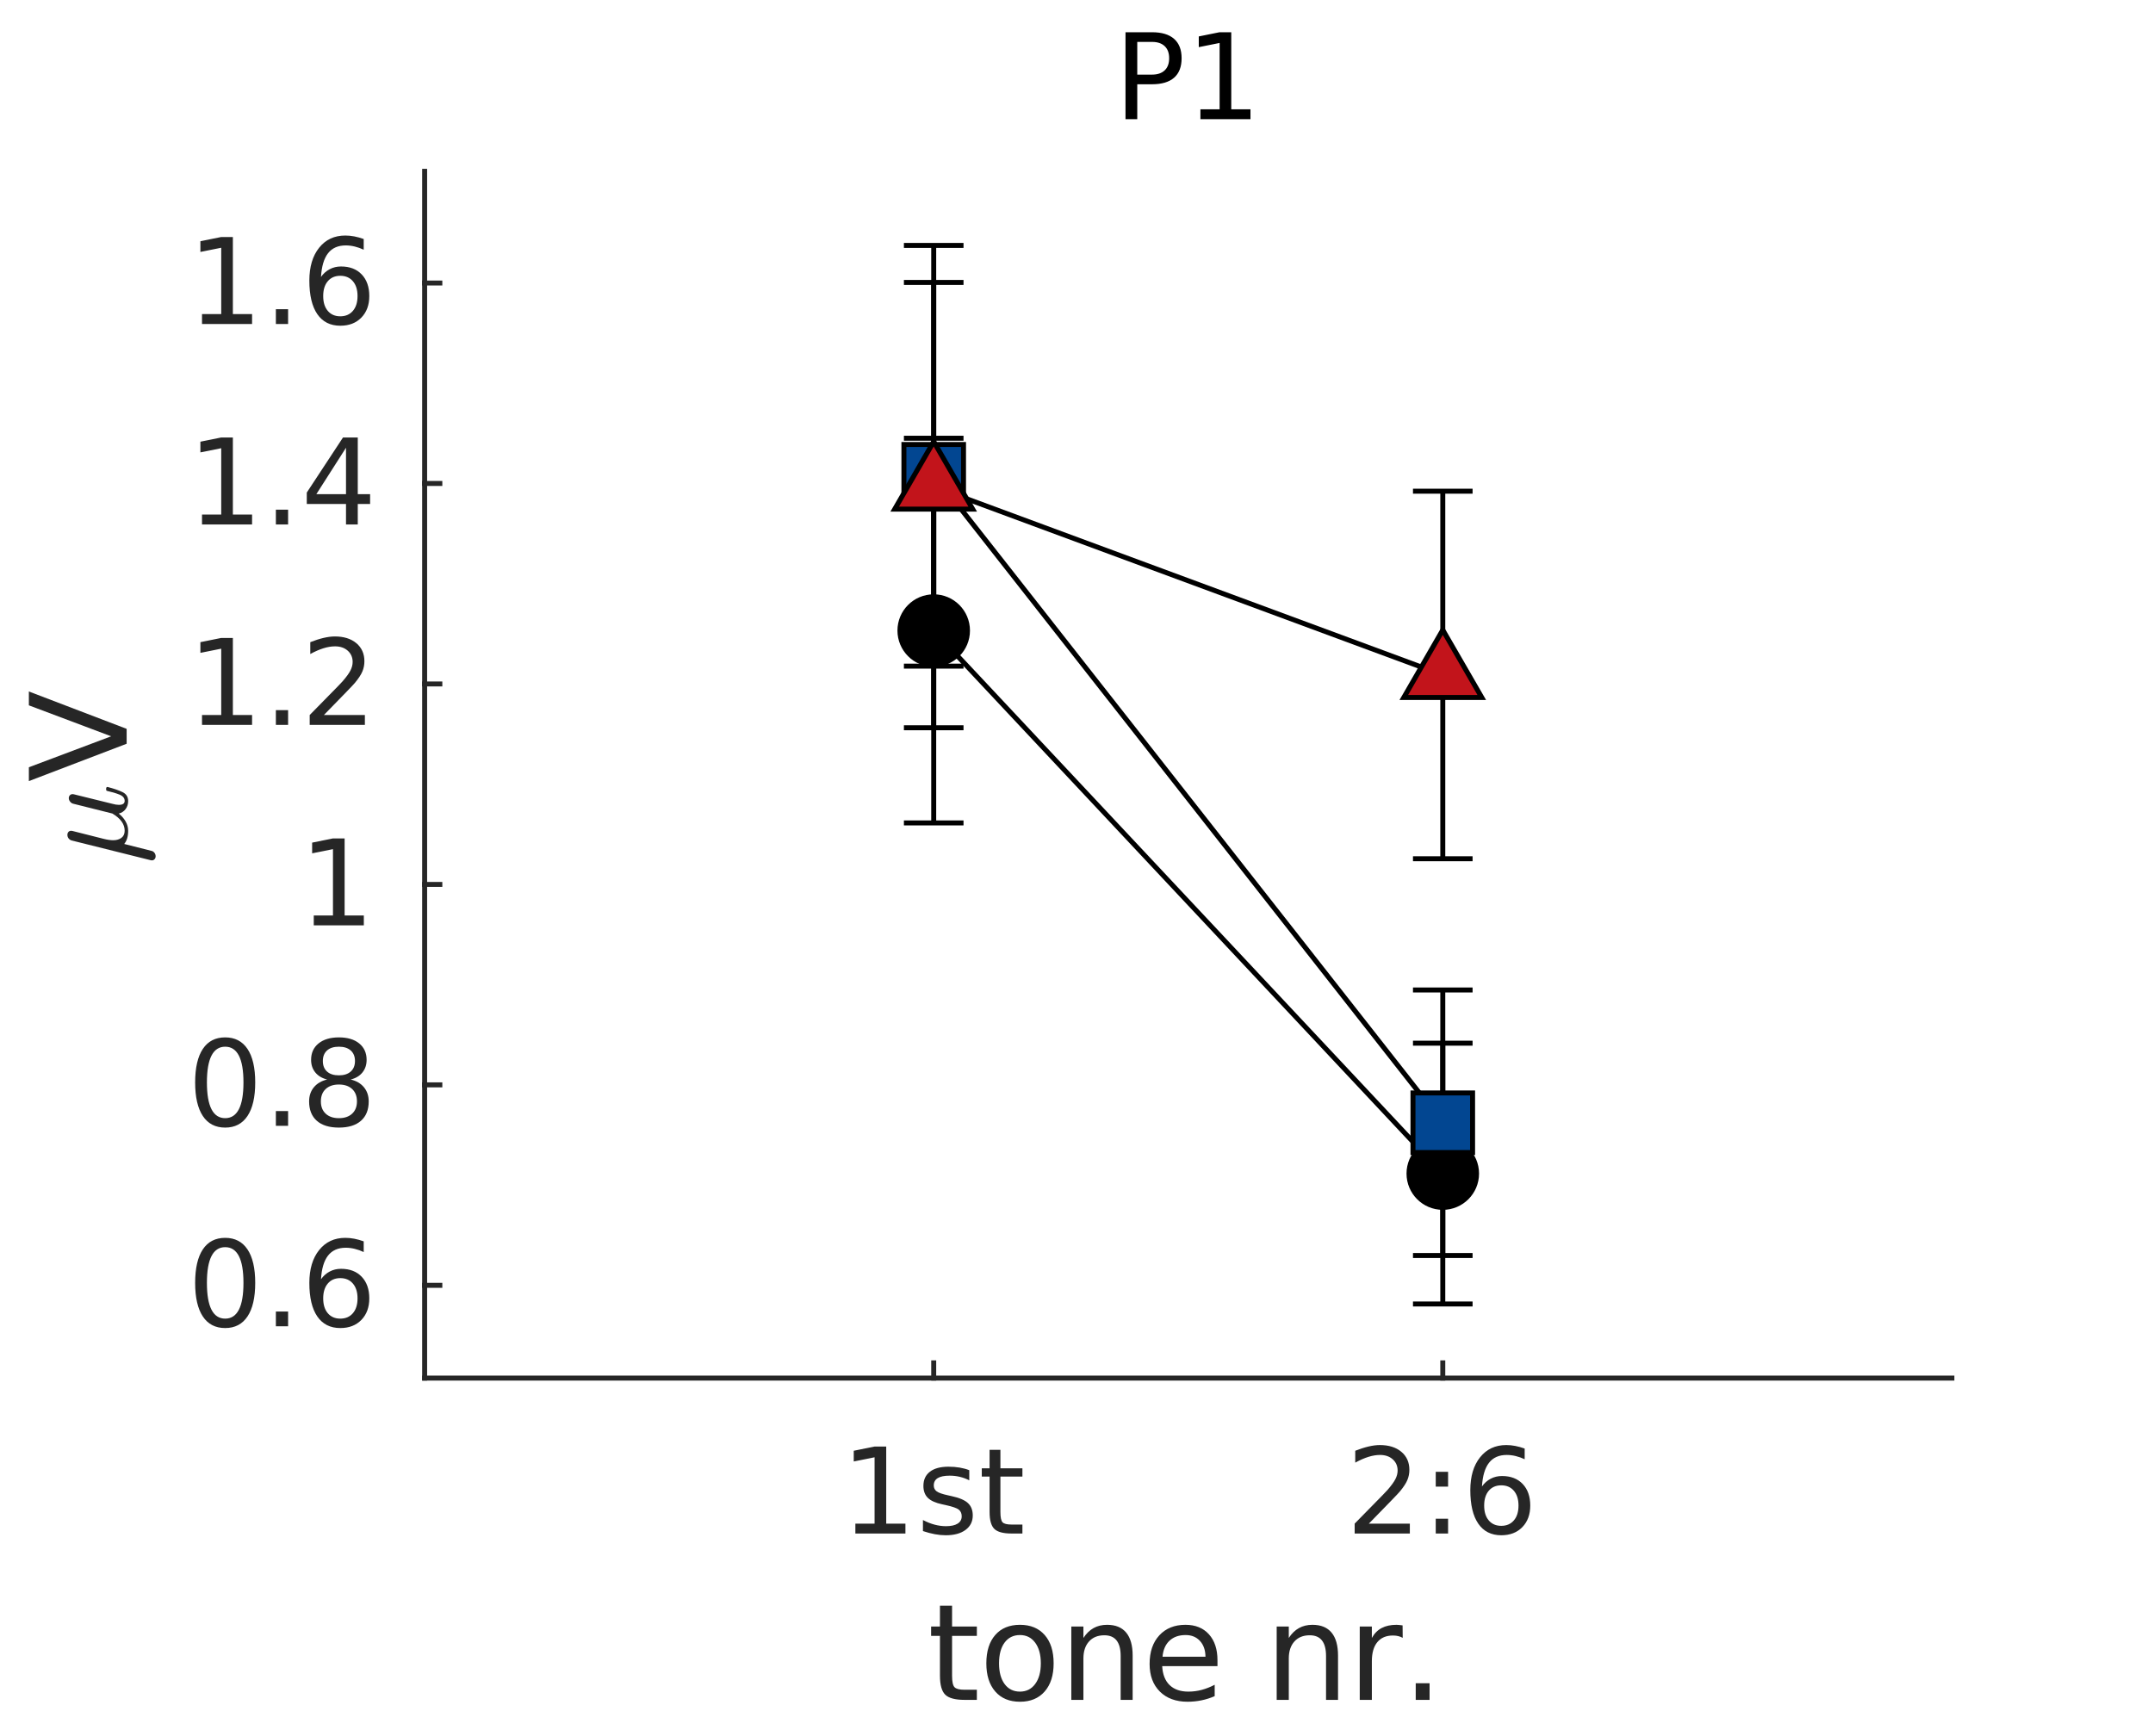
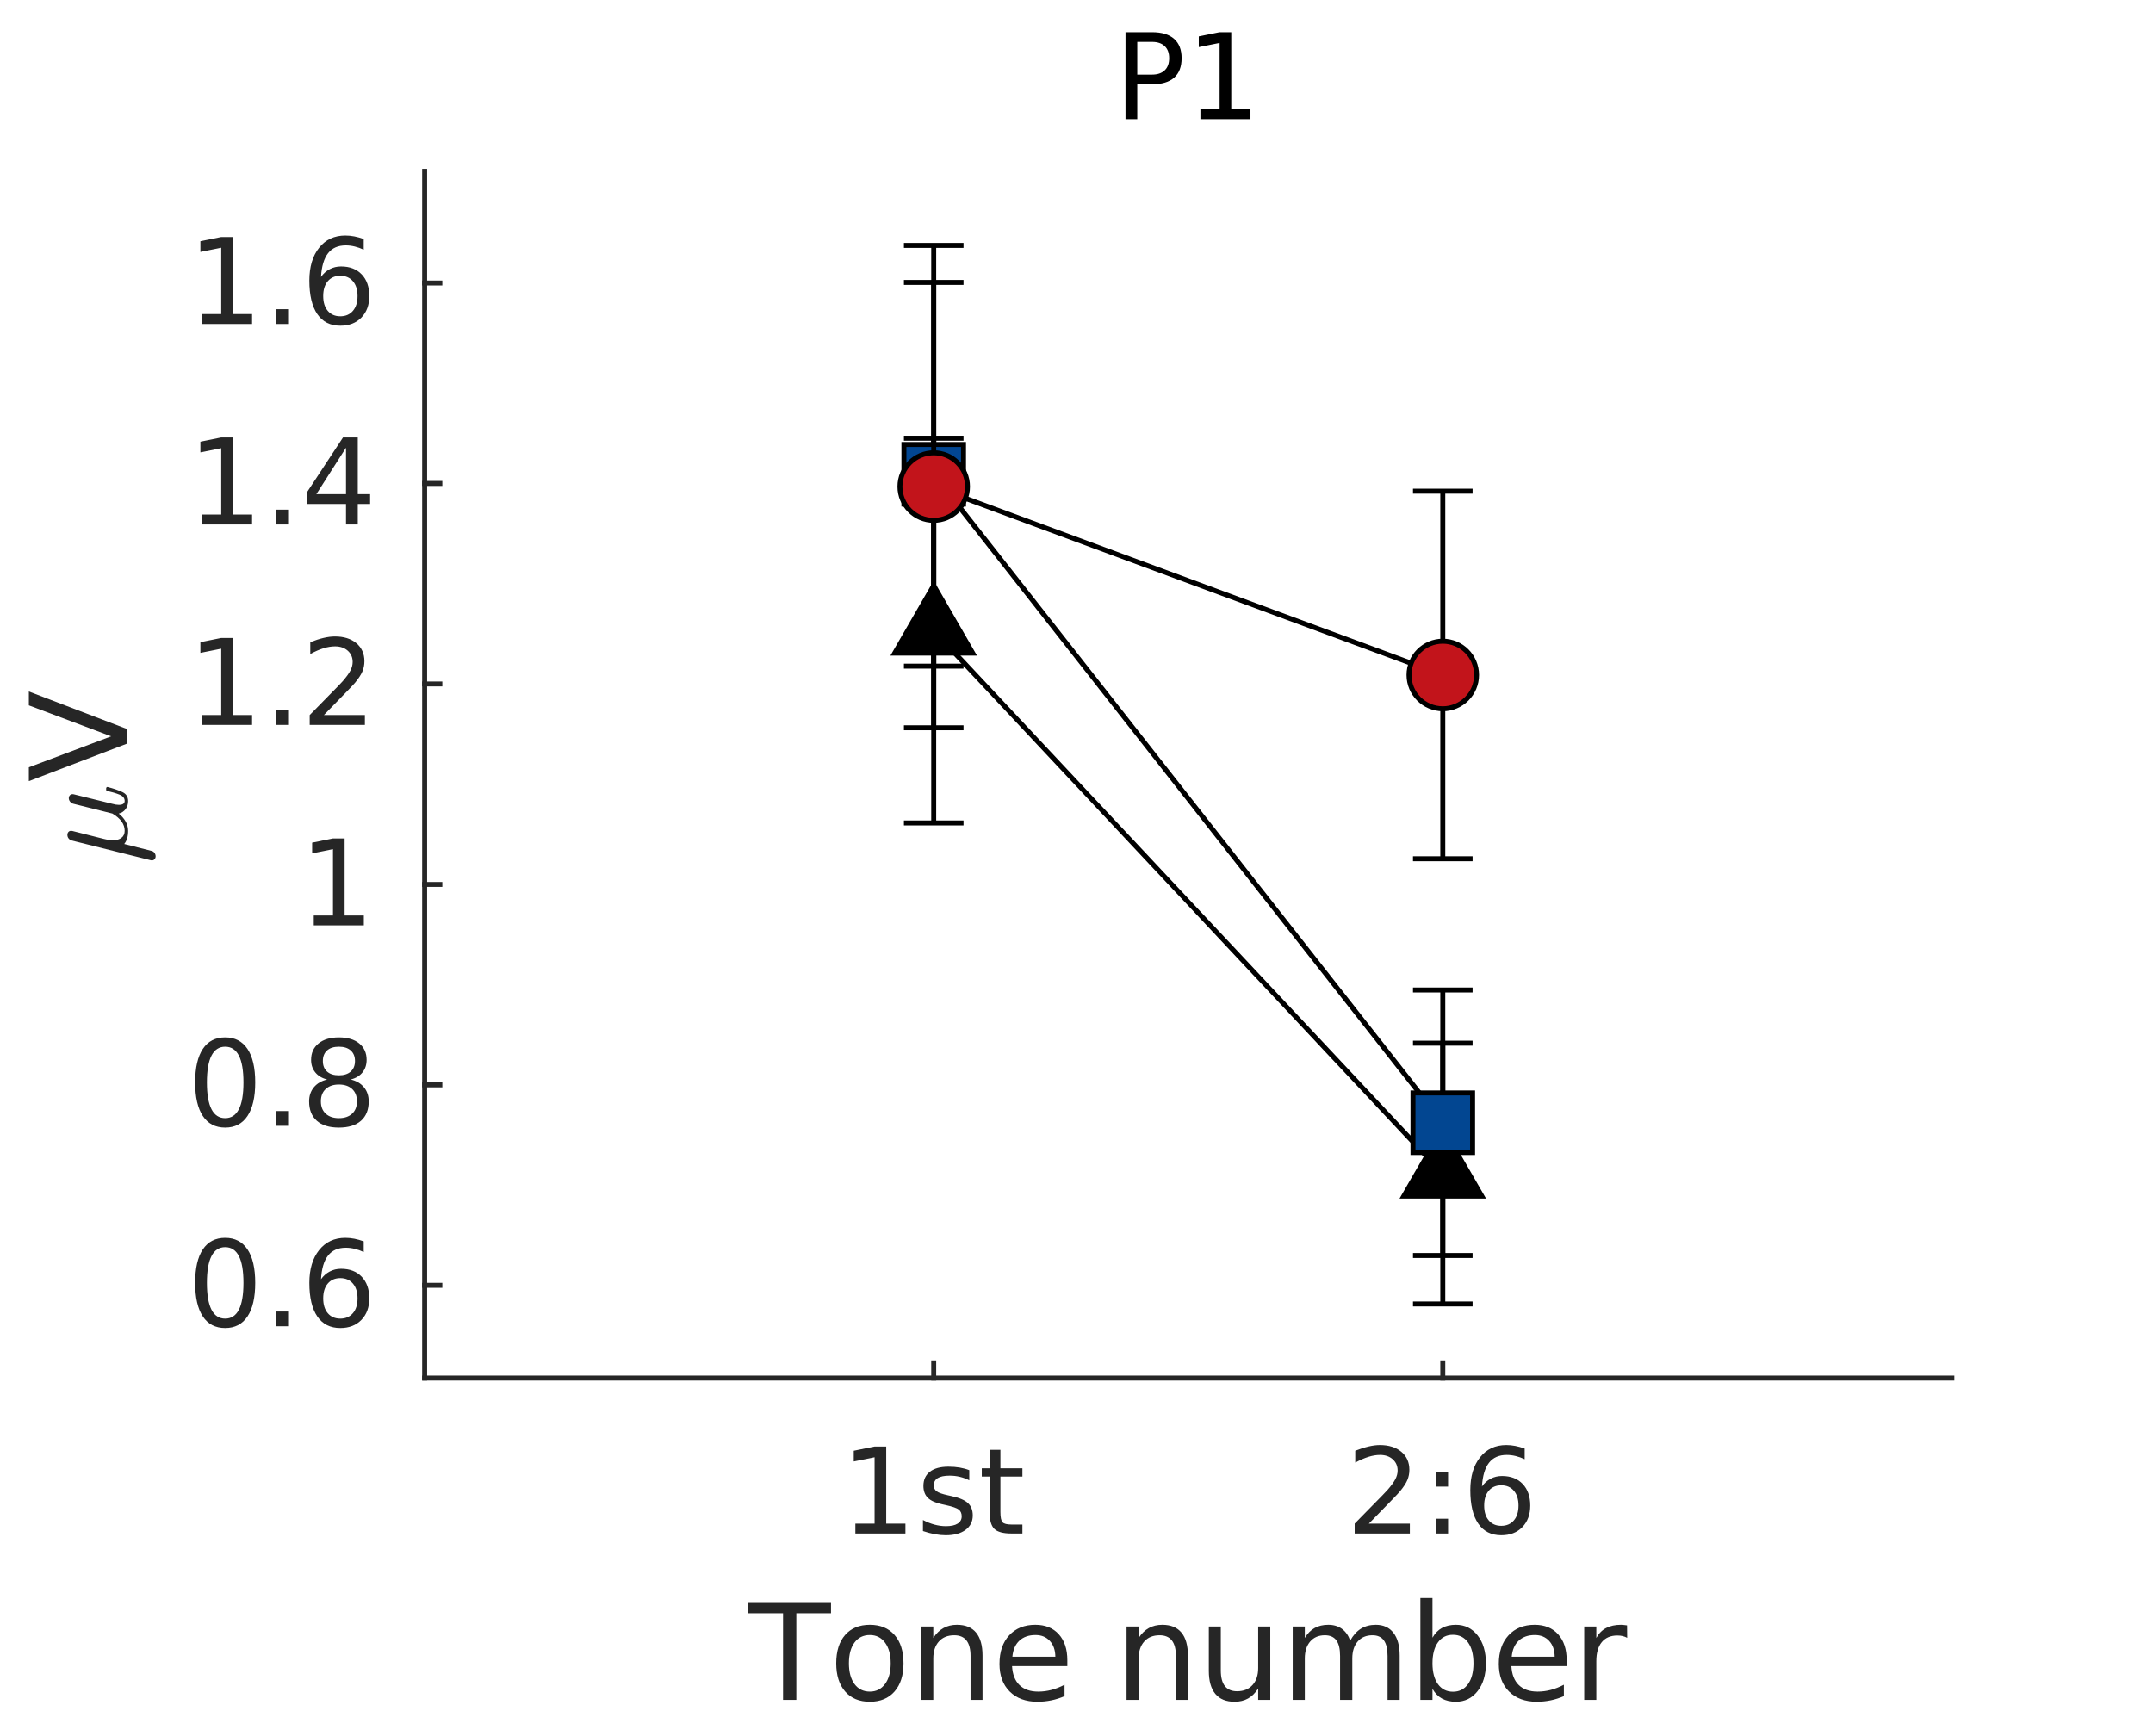
<svg xmlns="http://www.w3.org/2000/svg" style="fill-opacity:1; color-rendering:auto; color-interpolation:auto; text-rendering:auto; stroke:black; stroke-linecap:square; stroke-miterlimit:10; shape-rendering:auto; stroke-opacity:1; fill:black; stroke-dasharray:none; font-weight:normal; stroke-width:1; font-family:'Dialog'; font-style:normal; stroke-linejoin:miter; font-size:12px; stroke-dashoffset:0; image-rendering:auto;" width="289" height="233">
  <defs id="genericDefs" />
  <g>
    <defs id="defs1">
      <clipPath clipPathUnits="userSpaceOnUse" id="clipPath1">
        <path d="M0 0 L289 0 L289 233 L0 233 L0 0 Z" />
      </clipPath>
    </defs>
    <g style="fill:white; stroke:white;">
      <rect x="0" y="0" width="289" style="clip-path:url(#clipPath1); stroke:none;" height="233" />
    </g>
    <g style="fill:white; text-rendering:optimizeSpeed; color-rendering:optimizeSpeed; image-rendering:optimizeSpeed; shape-rendering:crispEdges; stroke:white; color-interpolation:sRGB;">
      <rect x="0" width="289" height="233" y="0" style="stroke:none;" />
      <path style="stroke:none;" d="M57 185 L262 185 L262 23 L57 23 Z" />
    </g>
    <g style="fill:rgb(38,38,38); text-rendering:geometricPrecision; image-rendering:optimizeQuality; color-rendering:optimizeQuality; stroke-linejoin:round; stroke:rgb(38,38,38); color-interpolation:linearRGB; stroke-width:0.667;">
      <line y2="185" style="fill:none;" x1="57" x2="262" y1="185" />
      <line y2="182.96" style="fill:none;" x1="125.333" x2="125.333" y1="185" />
      <line y2="182.96" style="fill:none;" x1="193.667" x2="193.667" y1="185" />
    </g>
    <g transform="translate(125.3333,190.8667)" style="font-size:16px; fill:rgb(38,38,38); text-rendering:geometricPrecision; image-rendering:optimizeQuality; color-rendering:optimizeQuality; font-family:sans-serif; stroke:rgb(38,38,38); color-interpolation:linearRGB;">
      <path style="stroke:none;" d="M-10.516 13.672 L-7.938 13.672 L-7.938 4.766 L-10.734 5.328 L-10.734 3.891 L-7.953 3.328 L-6.375 3.328 L-6.375 13.672 L-3.797 13.672 L-3.797 15 L-10.516 15 L-10.516 13.672 ZM4.773 6.5 L4.773 7.859 Q4.164 7.547 3.508 7.391 Q2.852 7.234 2.148 7.234 Q1.07 7.234 0.539 7.562 Q0.008 7.891 0.008 8.547 Q0.008 9.047 0.391 9.336 Q0.773 9.625 1.93 9.875 L2.414 9.984 Q3.945 10.312 4.594 10.914 Q5.242 11.516 5.242 12.578 Q5.242 13.797 4.273 14.516 Q3.305 15.234 1.617 15.234 Q0.914 15.234 0.156 15.094 Q-0.602 14.953 -1.445 14.672 L-1.445 13.188 Q-0.648 13.609 0.125 13.812 Q0.898 14.016 1.648 14.016 Q2.664 14.016 3.211 13.672 Q3.758 13.328 3.758 12.688 Q3.758 12.109 3.367 11.797 Q2.977 11.484 1.633 11.188 L1.133 11.078 Q-0.195 10.797 -0.789 10.211 Q-1.383 9.625 -1.383 8.609 Q-1.383 7.375 -0.508 6.703 Q0.367 6.031 1.977 6.031 Q2.773 6.031 3.477 6.148 Q4.18 6.266 4.773 6.5 ZM8.953 3.766 L8.953 6.25 L11.906 6.25 L11.906 7.359 L8.953 7.359 L8.953 12.109 Q8.953 13.188 9.242 13.492 Q9.531 13.797 10.438 13.797 L11.906 13.797 L11.906 15 L10.438 15 Q8.766 15 8.133 14.375 Q7.5 13.75 7.5 12.109 L7.5 7.359 L6.453 7.359 L6.453 6.25 L7.5 6.25 L7.5 3.766 L8.953 3.766 Z" />
    </g>
    <g transform="translate(193.6667,190.8667)" style="font-size:16px; fill:rgb(38,38,38); text-rendering:geometricPrecision; image-rendering:optimizeQuality; color-rendering:optimizeQuality; font-family:sans-serif; stroke:rgb(38,38,38); color-interpolation:linearRGB;">
      <path style="stroke:none;" d="M-9.922 13.672 L-4.422 13.672 L-4.422 15 L-11.828 15 L-11.828 13.672 Q-10.922 12.734 -9.375 11.172 Q-7.828 9.609 -7.422 9.156 Q-6.672 8.297 -6.367 7.711 Q-6.062 7.125 -6.062 6.547 Q-6.062 5.625 -6.719 5.039 Q-7.375 4.453 -8.422 4.453 Q-9.156 4.453 -9.984 4.711 Q-10.812 4.969 -11.75 5.484 L-11.75 3.891 Q-10.797 3.516 -9.969 3.32 Q-9.141 3.125 -8.453 3.125 Q-6.641 3.125 -5.562 4.031 Q-4.484 4.938 -4.484 6.453 Q-4.484 7.172 -4.75 7.812 Q-5.016 8.453 -5.734 9.328 Q-5.922 9.562 -6.969 10.641 Q-8.016 11.719 -9.922 13.672 ZM-0.945 13.016 L0.711 13.016 L0.711 15 L-0.945 15 L-0.945 13.016 ZM-0.945 6.719 L0.711 6.719 L0.711 8.703 L-0.945 8.703 L-0.945 6.719 ZM7.852 8.531 Q6.789 8.531 6.172 9.258 Q5.555 9.984 5.555 11.25 Q5.555 12.516 6.172 13.242 Q6.789 13.969 7.852 13.969 Q8.914 13.969 9.539 13.242 Q10.164 12.516 10.164 11.25 Q10.164 9.984 9.539 9.258 Q8.914 8.531 7.852 8.531 ZM10.992 3.594 L10.992 5.031 Q10.398 4.75 9.789 4.602 Q9.18 4.453 8.586 4.453 Q7.023 4.453 6.203 5.508 Q5.383 6.562 5.258 8.688 Q5.727 8.016 6.422 7.648 Q7.117 7.281 7.945 7.281 Q9.711 7.281 10.727 8.352 Q11.742 9.422 11.742 11.25 Q11.742 13.047 10.68 14.141 Q9.617 15.234 7.852 15.234 Q5.836 15.234 4.766 13.68 Q3.695 12.125 3.695 9.172 Q3.695 6.406 5.008 4.766 Q6.32 3.125 8.523 3.125 Q9.117 3.125 9.727 3.242 Q10.336 3.359 10.992 3.594 Z" />
    </g>
    <g transform="translate(159.5001,211.2)" style="font-size:17.6px; fill:rgb(38,38,38); text-rendering:geometricPrecision; image-rendering:optimizeQuality; color-rendering:optimizeQuality; font-family:sans-serif; stroke:rgb(38,38,38); color-interpolation:linearRGB;">
-       <path style="stroke:none;" d="M-31.703 4.359 L-31.703 7.156 L-28.375 7.156 L-28.375 8.406 L-31.703 8.406 L-31.703 13.75 Q-31.703 14.953 -31.375 15.297 Q-31.047 15.641 -30.031 15.641 L-28.375 15.641 L-28.375 17 L-30.031 17 Q-31.906 17 -32.617 16.305 Q-33.328 15.609 -33.328 13.75 L-33.328 8.406 L-34.516 8.406 L-34.516 7.156 L-33.328 7.156 L-33.328 4.359 L-31.703 4.359 ZM-22.586 8.297 Q-23.898 8.297 -24.648 9.305 Q-25.398 10.312 -25.398 12.094 Q-25.398 13.859 -24.648 14.875 Q-23.898 15.891 -22.586 15.891 Q-21.305 15.891 -20.547 14.867 Q-19.789 13.844 -19.789 12.094 Q-19.789 10.344 -20.547 9.32 Q-21.305 8.297 -22.586 8.297 ZM-22.586 6.922 Q-20.477 6.922 -19.273 8.289 Q-18.07 9.656 -18.07 12.094 Q-18.07 14.5 -19.273 15.875 Q-20.477 17.25 -22.586 17.25 Q-24.711 17.25 -25.906 15.875 Q-27.102 14.5 -27.102 12.094 Q-27.102 9.656 -25.906 8.289 Q-24.711 6.922 -22.586 6.922 ZM-7.463 11.062 L-7.463 17 L-9.072 17 L-9.072 11.109 Q-9.072 9.719 -9.619 9.023 Q-10.166 8.328 -11.259 8.328 Q-12.572 8.328 -13.322 9.164 Q-14.072 10 -14.072 11.438 L-14.072 17 L-15.697 17 L-15.697 7.156 L-14.072 7.156 L-14.072 8.688 Q-13.494 7.797 -12.705 7.359 Q-11.916 6.922 -10.9 6.922 Q-9.197 6.922 -8.33 7.969 Q-7.463 9.016 -7.463 11.062 ZM3.923 11.672 L3.923 12.469 L-3.499 12.469 Q-3.405 14.141 -2.499 15.016 Q-1.593 15.891 0.016 15.891 Q0.938 15.891 1.813 15.656 Q2.688 15.422 3.548 14.969 L3.548 16.5 Q2.688 16.875 1.774 17.062 Q0.86 17.25 -0.093 17.25 Q-2.437 17.25 -3.812 15.883 Q-5.187 14.516 -5.187 12.172 Q-5.187 9.75 -3.882 8.336 Q-2.577 6.922 -0.374 6.922 Q1.626 6.922 2.774 8.195 Q3.923 9.469 3.923 11.672 ZM2.313 11.203 Q2.298 9.875 1.571 9.086 Q0.845 8.297 -0.343 8.297 Q-1.702 8.297 -2.515 9.055 Q-3.327 9.812 -3.452 11.203 L2.313 11.203 ZM20.105 11.062 L20.105 17 L18.496 17 L18.496 11.109 Q18.496 9.719 17.949 9.023 Q17.402 8.328 16.308 8.328 Q14.996 8.328 14.246 9.164 Q13.496 10 13.496 11.438 L13.496 17 L11.871 17 L11.871 7.156 L13.496 7.156 L13.496 8.688 Q14.074 7.797 14.863 7.359 Q15.652 6.922 16.668 6.922 Q18.371 6.922 19.238 7.969 Q20.105 9.016 20.105 11.062 ZM28.787 8.672 Q28.506 8.516 28.185 8.438 Q27.865 8.359 27.474 8.359 Q26.115 8.359 25.381 9.25 Q24.646 10.141 24.646 11.812 L24.646 17 L23.021 17 L23.021 7.156 L24.646 7.156 L24.646 8.688 Q25.146 7.781 25.967 7.352 Q26.787 6.922 27.959 6.922 Q28.115 6.922 28.318 6.945 Q28.521 6.969 28.771 7 L28.787 8.672 ZM30.536 14.766 L32.395 14.766 L32.395 17 L30.536 17 L30.536 14.766 Z" />
+       <path style="stroke:none;" d="M-59.047 3.875 L-47.953 3.875 L-47.953 5.375 L-52.609 5.375 L-52.609 17 L-54.391 17 L-54.391 5.375 L-59.047 5.375 L-59.047 3.875 ZM-42.737 8.297 Q-44.05 8.297 -44.8 9.305 Q-45.55 10.312 -45.55 12.094 Q-45.55 13.859 -44.8 14.875 Q-44.05 15.891 -42.737 15.891 Q-41.456 15.891 -40.698 14.867 Q-39.941 13.844 -39.941 12.094 Q-39.941 10.344 -40.698 9.32 Q-41.456 8.297 -42.737 8.297 ZM-42.737 6.922 Q-40.628 6.922 -39.425 8.289 Q-38.222 9.656 -38.222 12.094 Q-38.222 14.5 -39.425 15.875 Q-40.628 17.25 -42.737 17.25 Q-44.862 17.25 -46.058 15.875 Q-47.253 14.5 -47.253 12.094 Q-47.253 9.656 -46.058 8.289 Q-44.862 6.922 -42.737 6.922 ZM-27.614 11.062 L-27.614 17 L-29.223 17 L-29.223 11.109 Q-29.223 9.719 -29.77 9.023 Q-30.317 8.328 -31.411 8.328 Q-32.723 8.328 -33.473 9.164 Q-34.223 10 -34.223 11.438 L-34.223 17 L-35.848 17 L-35.848 7.156 L-34.223 7.156 L-34.223 8.688 Q-33.645 7.797 -32.856 7.359 Q-32.067 6.922 -31.051 6.922 Q-29.348 6.922 -28.481 7.969 Q-27.614 9.016 -27.614 11.062 ZM-16.229 11.672 L-16.229 12.469 L-23.651 12.469 Q-23.557 14.141 -22.651 15.016 Q-21.744 15.891 -20.135 15.891 Q-19.213 15.891 -18.338 15.656 Q-17.463 15.422 -16.604 14.969 L-16.604 16.5 Q-17.463 16.875 -18.377 17.062 Q-19.291 17.25 -20.244 17.25 Q-22.588 17.25 -23.963 15.883 Q-25.338 14.516 -25.338 12.172 Q-25.338 9.75 -24.034 8.336 Q-22.729 6.922 -20.526 6.922 Q-18.526 6.922 -17.377 8.195 Q-16.229 9.469 -16.229 11.672 ZM-17.838 11.203 Q-17.854 9.875 -18.58 9.086 Q-19.307 8.297 -20.494 8.297 Q-21.854 8.297 -22.666 9.055 Q-23.479 9.812 -23.604 11.203 L-17.838 11.203 ZM-0.046 11.062 L-0.046 17 L-1.656 17 L-1.656 11.109 Q-1.656 9.719 -2.203 9.023 Q-2.749 8.328 -3.843 8.328 Q-5.156 8.328 -5.906 9.164 Q-6.656 10 -6.656 11.438 L-6.656 17 L-8.281 17 L-8.281 7.156 L-6.656 7.156 L-6.656 8.688 Q-6.078 7.797 -5.288 7.359 Q-4.5 6.922 -3.484 6.922 Q-1.781 6.922 -0.913 7.969 Q-0.046 9.016 -0.046 11.062 ZM2.761 13.109 L2.761 7.156 L4.37 7.156 L4.37 13.047 Q4.37 14.453 4.917 15.148 Q5.464 15.844 6.558 15.844 Q7.87 15.844 8.628 15.008 Q9.386 14.172 9.386 12.734 L9.386 7.156 L11.011 7.156 L11.011 17 L9.386 17 L9.386 15.484 Q8.792 16.391 8.018 16.82 Q7.245 17.25 6.214 17.25 Q4.511 17.25 3.636 16.195 Q2.761 15.141 2.761 13.109 ZM21.739 9.047 Q22.349 7.953 23.193 7.438 Q24.036 6.922 25.177 6.922 Q26.708 6.922 27.544 8 Q28.38 9.078 28.38 11.062 L28.38 17 L26.755 17 L26.755 11.109 Q26.755 9.703 26.255 9.016 Q25.755 8.328 24.724 8.328 Q23.474 8.328 22.747 9.164 Q22.021 10 22.021 11.438 L22.021 17 L20.38 17 L20.38 11.109 Q20.38 9.688 19.88 9.008 Q19.38 8.328 18.333 8.328 Q17.099 8.328 16.372 9.164 Q15.646 10 15.646 11.438 L15.646 17 L14.021 17 L14.021 7.156 L15.646 7.156 L15.646 8.688 Q16.193 7.781 16.966 7.352 Q17.739 6.922 18.802 6.922 Q19.88 6.922 20.63 7.469 Q21.38 8.016 21.739 9.047 ZM38.284 12.094 Q38.284 10.297 37.55 9.281 Q36.815 8.266 35.534 8.266 Q34.253 8.266 33.519 9.281 Q32.784 10.297 32.784 12.094 Q32.784 13.875 33.519 14.891 Q34.253 15.906 35.534 15.906 Q36.815 15.906 37.55 14.891 Q38.284 13.875 38.284 12.094 ZM32.784 8.656 Q33.284 7.766 34.065 7.344 Q34.847 6.922 35.925 6.922 Q37.722 6.922 38.839 8.344 Q39.956 9.766 39.956 12.094 Q39.956 14.406 38.839 15.828 Q37.722 17.25 35.925 17.25 Q34.847 17.25 34.065 16.828 Q33.284 16.406 32.784 15.516 L32.784 17 L31.159 17 L31.159 3.328 L32.784 3.328 L32.784 8.656 ZM50.796 11.672 L50.796 12.469 L43.374 12.469 Q43.468 14.141 44.374 15.016 Q45.28 15.891 46.89 15.891 Q47.812 15.891 48.687 15.656 Q49.562 15.422 50.421 14.969 L50.421 16.5 Q49.562 16.875 48.647 17.062 Q47.733 17.25 46.78 17.25 Q44.437 17.25 43.062 15.883 Q41.687 14.516 41.687 12.172 Q41.687 9.75 42.991 8.336 Q44.296 6.922 46.499 6.922 Q48.499 6.922 49.647 8.195 Q50.796 9.469 50.796 11.672 ZM49.187 11.203 Q49.171 9.875 48.444 9.086 Q47.718 8.297 46.53 8.297 Q45.171 8.297 44.358 9.055 Q43.546 9.812 43.421 11.203 L49.187 11.203 ZM58.917 8.672 Q58.636 8.516 58.315 8.438 Q57.995 8.359 57.605 8.359 Q56.245 8.359 55.511 9.25 Q54.776 10.141 54.776 11.812 L54.776 17 L53.151 17 L53.151 7.156 L54.776 7.156 L54.776 8.688 Q55.276 7.781 56.097 7.352 Q56.917 6.922 58.089 6.922 Q58.245 6.922 58.448 6.945 Q58.651 6.969 58.901 7 L58.917 8.672 Z" />
    </g>
    <g style="fill:rgb(38,38,38); text-rendering:geometricPrecision; image-rendering:optimizeQuality; color-rendering:optimizeQuality; stroke-linejoin:round; stroke:rgb(38,38,38); color-interpolation:linearRGB; stroke-width:0.667;">
      <line y2="23" style="fill:none;" x1="57" x2="57" y1="185" />
      <line y2="172.55" style="fill:none;" x1="57" x2="59.04" y1="172.55" />
      <line y2="145.639" style="fill:none;" x1="57" x2="59.04" y1="145.639" />
      <line y2="118.728" style="fill:none;" x1="57" x2="59.04" y1="118.728" />
      <line y2="91.816" style="fill:none;" x1="57" x2="59.04" y1="91.816" />
      <line y2="64.904" style="fill:none;" x1="57" x2="59.04" y1="64.904" />
      <line y2="37.993" style="fill:none;" x1="57" x2="59.04" y1="37.993" />
    </g>
    <g transform="translate(51.1333,172.5505)" style="font-size:16px; fill:rgb(38,38,38); text-rendering:geometricPrecision; image-rendering:optimizeQuality; color-rendering:optimizeQuality; font-family:sans-serif; stroke:rgb(38,38,38); color-interpolation:linearRGB;">
      <path style="stroke:none;" d="M-20.906 -5.125 Q-22.125 -5.125 -22.742 -3.93 Q-23.359 -2.734 -23.359 -0.328 Q-23.359 2.078 -22.742 3.273 Q-22.125 4.469 -20.906 4.469 Q-19.688 4.469 -19.07 3.273 Q-18.453 2.078 -18.453 -0.328 Q-18.453 -2.734 -19.07 -3.93 Q-19.688 -5.125 -20.906 -5.125 ZM-20.906 -6.375 Q-18.953 -6.375 -17.914 -4.828 Q-16.875 -3.281 -16.875 -0.328 Q-16.875 2.625 -17.914 4.18 Q-18.953 5.734 -20.906 5.734 Q-22.875 5.734 -23.906 4.18 Q-24.938 2.625 -24.938 -0.328 Q-24.938 -3.281 -23.906 -4.828 Q-22.875 -6.375 -20.906 -6.375 ZM-14.102 3.516 L-12.461 3.516 L-12.461 5.5 L-14.102 5.5 L-14.102 3.516 ZM-5.453 -0.969 Q-6.516 -0.969 -7.133 -0.242 Q-7.75 0.484 -7.75 1.75 Q-7.75 3.016 -7.133 3.742 Q-6.516 4.469 -5.453 4.469 Q-4.391 4.469 -3.766 3.742 Q-3.141 3.016 -3.141 1.75 Q-3.141 0.484 -3.766 -0.242 Q-4.391 -0.969 -5.453 -0.969 ZM-2.312 -5.906 L-2.312 -4.469 Q-2.906 -4.75 -3.516 -4.898 Q-4.125 -5.047 -4.719 -5.047 Q-6.281 -5.047 -7.102 -3.992 Q-7.922 -2.938 -8.047 -0.812 Q-7.578 -1.484 -6.883 -1.852 Q-6.188 -2.219 -5.359 -2.219 Q-3.594 -2.219 -2.578 -1.148 Q-1.562 -0.078 -1.562 1.75 Q-1.562 3.547 -2.625 4.641 Q-3.688 5.734 -5.453 5.734 Q-7.469 5.734 -8.539 4.18 Q-9.609 2.625 -9.609 -0.328 Q-9.609 -3.094 -8.297 -4.734 Q-6.984 -6.375 -4.781 -6.375 Q-4.188 -6.375 -3.578 -6.258 Q-2.969 -6.141 -2.312 -5.906 Z" />
    </g>
    <g transform="translate(51.1333,145.639)" style="font-size:16px; fill:rgb(38,38,38); text-rendering:geometricPrecision; image-rendering:optimizeQuality; color-rendering:optimizeQuality; font-family:sans-serif; stroke:rgb(38,38,38); color-interpolation:linearRGB;">
      <path style="stroke:none;" d="M-20.906 -5.125 Q-22.125 -5.125 -22.742 -3.93 Q-23.359 -2.734 -23.359 -0.328 Q-23.359 2.078 -22.742 3.273 Q-22.125 4.469 -20.906 4.469 Q-19.688 4.469 -19.07 3.273 Q-18.453 2.078 -18.453 -0.328 Q-18.453 -2.734 -19.07 -3.93 Q-19.688 -5.125 -20.906 -5.125 ZM-20.906 -6.375 Q-18.953 -6.375 -17.914 -4.828 Q-16.875 -3.281 -16.875 -0.328 Q-16.875 2.625 -17.914 4.18 Q-18.953 5.734 -20.906 5.734 Q-22.875 5.734 -23.906 4.18 Q-24.938 2.625 -24.938 -0.328 Q-24.938 -3.281 -23.906 -4.828 Q-22.875 -6.375 -20.906 -6.375 ZM-14.102 3.516 L-12.461 3.516 L-12.461 5.5 L-14.102 5.5 L-14.102 3.516 ZM-5.641 -0.047 Q-6.766 -0.047 -7.414 0.555 Q-8.062 1.156 -8.062 2.219 Q-8.062 3.266 -7.414 3.867 Q-6.766 4.469 -5.641 4.469 Q-4.516 4.469 -3.867 3.867 Q-3.219 3.266 -3.219 2.219 Q-3.219 1.156 -3.867 0.555 Q-4.516 -0.047 -5.641 -0.047 ZM-7.219 -0.719 Q-8.234 -0.969 -8.805 -1.664 Q-9.375 -2.359 -9.375 -3.359 Q-9.375 -4.75 -8.375 -5.562 Q-7.375 -6.375 -5.641 -6.375 Q-3.906 -6.375 -2.914 -5.562 Q-1.922 -4.75 -1.922 -3.359 Q-1.922 -2.359 -2.484 -1.664 Q-3.047 -0.969 -4.062 -0.719 Q-2.922 -0.453 -2.281 0.32 Q-1.641 1.094 -1.641 2.219 Q-1.641 3.906 -2.68 4.82 Q-3.719 5.734 -5.641 5.734 Q-7.578 5.734 -8.609 4.82 Q-9.641 3.906 -9.641 2.219 Q-9.641 1.094 -9 0.32 Q-8.359 -0.453 -7.219 -0.719 ZM-7.797 -3.203 Q-7.797 -2.297 -7.234 -1.789 Q-6.672 -1.281 -5.641 -1.281 Q-4.625 -1.281 -4.055 -1.789 Q-3.484 -2.297 -3.484 -3.203 Q-3.484 -4.109 -4.055 -4.617 Q-4.625 -5.125 -5.641 -5.125 Q-6.672 -5.125 -7.234 -4.617 Q-7.797 -4.109 -7.797 -3.203 Z" />
    </g>
    <g transform="translate(51.1333,118.7275)" style="font-size:16px; fill:rgb(38,38,38); text-rendering:geometricPrecision; image-rendering:optimizeQuality; color-rendering:optimizeQuality; font-family:sans-serif; stroke:rgb(38,38,38); color-interpolation:linearRGB;">
      <path style="stroke:none;" d="M-9.016 4.172 L-6.438 4.172 L-6.438 -4.734 L-9.234 -4.172 L-9.234 -5.609 L-6.453 -6.172 L-4.875 -6.172 L-4.875 4.172 L-2.297 4.172 L-2.297 5.5 L-9.016 5.5 L-9.016 4.172 Z" />
    </g>
    <g transform="translate(51.1333,91.8159)" style="font-size:16px; fill:rgb(38,38,38); text-rendering:geometricPrecision; image-rendering:optimizeQuality; color-rendering:optimizeQuality; font-family:sans-serif; stroke:rgb(38,38,38); color-interpolation:linearRGB;">
      <path style="stroke:none;" d="M-24.016 4.172 L-21.438 4.172 L-21.438 -4.734 L-24.234 -4.172 L-24.234 -5.609 L-21.453 -6.172 L-19.875 -6.172 L-19.875 4.172 L-17.297 4.172 L-17.297 5.5 L-24.016 5.5 L-24.016 4.172 ZM-14.102 3.516 L-12.461 3.516 L-12.461 5.5 L-14.102 5.5 L-14.102 3.516 ZM-7.656 4.172 L-2.156 4.172 L-2.156 5.5 L-9.562 5.5 L-9.562 4.172 Q-8.656 3.234 -7.109 1.672 Q-5.562 0.109 -5.156 -0.344 Q-4.406 -1.203 -4.102 -1.789 Q-3.797 -2.375 -3.797 -2.953 Q-3.797 -3.875 -4.453 -4.461 Q-5.109 -5.047 -6.156 -5.047 Q-6.891 -5.047 -7.719 -4.789 Q-8.547 -4.531 -9.484 -4.016 L-9.484 -5.609 Q-8.531 -5.984 -7.703 -6.18 Q-6.875 -6.375 -6.188 -6.375 Q-4.375 -6.375 -3.297 -5.469 Q-2.219 -4.562 -2.219 -3.047 Q-2.219 -2.328 -2.484 -1.688 Q-2.75 -1.047 -3.469 -0.172 Q-3.656 0.062 -4.703 1.141 Q-5.75 2.219 -7.656 4.172 Z" />
    </g>
    <g transform="translate(51.1333,64.9044)" style="font-size:16px; fill:rgb(38,38,38); text-rendering:geometricPrecision; image-rendering:optimizeQuality; color-rendering:optimizeQuality; font-family:sans-serif; stroke:rgb(38,38,38); color-interpolation:linearRGB;">
      <path style="stroke:none;" d="M-24.016 4.172 L-21.438 4.172 L-21.438 -4.734 L-24.234 -4.172 L-24.234 -5.609 L-21.453 -6.172 L-19.875 -6.172 L-19.875 4.172 L-17.297 4.172 L-17.297 5.5 L-24.016 5.5 L-24.016 4.172 ZM-14.102 3.516 L-12.461 3.516 L-12.461 5.5 L-14.102 5.5 L-14.102 3.516 ZM-4.688 -4.797 L-8.672 1.438 L-4.688 1.438 L-4.688 -4.797 ZM-5.094 -6.172 L-3.109 -6.172 L-3.109 1.438 L-1.453 1.438 L-1.453 2.75 L-3.109 2.75 L-3.109 5.5 L-4.688 5.5 L-4.688 2.75 L-9.953 2.75 L-9.953 1.219 L-5.094 -6.172 Z" />
    </g>
    <g transform="translate(51.1333,37.9929)" style="font-size:16px; fill:rgb(38,38,38); text-rendering:geometricPrecision; image-rendering:optimizeQuality; color-rendering:optimizeQuality; font-family:sans-serif; stroke:rgb(38,38,38); color-interpolation:linearRGB;">
      <path style="stroke:none;" d="M-24.016 4.172 L-21.438 4.172 L-21.438 -4.734 L-24.234 -4.172 L-24.234 -5.609 L-21.453 -6.172 L-19.875 -6.172 L-19.875 4.172 L-17.297 4.172 L-17.297 5.5 L-24.016 5.5 L-24.016 4.172 ZM-14.102 3.516 L-12.461 3.516 L-12.461 5.5 L-14.102 5.5 L-14.102 3.516 ZM-5.453 -0.969 Q-6.516 -0.969 -7.133 -0.242 Q-7.75 0.484 -7.75 1.75 Q-7.75 3.016 -7.133 3.742 Q-6.516 4.469 -5.453 4.469 Q-4.391 4.469 -3.766 3.742 Q-3.141 3.016 -3.141 1.75 Q-3.141 0.484 -3.766 -0.242 Q-4.391 -0.969 -5.453 -0.969 ZM-2.312 -5.906 L-2.312 -4.469 Q-2.906 -4.75 -3.516 -4.898 Q-4.125 -5.047 -4.719 -5.047 Q-6.281 -5.047 -7.102 -3.992 Q-7.922 -2.938 -8.047 -0.812 Q-7.578 -1.484 -6.883 -1.852 Q-6.188 -2.219 -5.359 -2.219 Q-3.594 -2.219 -2.578 -1.148 Q-1.562 -0.078 -1.562 1.75 Q-1.562 3.547 -2.625 4.641 Q-3.688 5.734 -5.453 5.734 Q-7.469 5.734 -8.539 4.18 Q-9.609 2.625 -9.609 -0.328 Q-9.609 -3.094 -8.297 -4.734 Q-6.984 -6.375 -4.781 -6.375 Q-4.188 -6.375 -3.578 -6.258 Q-2.969 -6.141 -2.312 -5.906 Z" />
    </g>
    <g transform="translate(17,116) rotate(-90)" style="font-size:17.6px; fill:rgb(38,38,38); text-rendering:geometricPrecision; image-rendering:optimizeQuality; color-rendering:optimizeQuality; font-family:'mwb_cmmi10'; stroke:rgb(38,38,38); color-interpolation:linearRGB;">
      <path style="stroke:none;" d="M0.5 3.391 Q0.5 3.281 0.516 3.25 L3.172 -7.391 Q3.25 -7.641 3.453 -7.797 Q3.656 -7.953 3.922 -7.953 Q4.156 -7.953 4.312 -7.82 Q4.469 -7.688 4.469 -7.453 Q4.469 -7.406 4.461 -7.375 Q4.453 -7.344 4.453 -7.297 L3.391 -3.094 Q3.203 -2.344 3.203 -1.797 Q3.203 -1.141 3.523 -0.703 Q3.844 -0.266 4.484 -0.266 Q5.797 -0.266 6.781 -1.906 Q6.797 -1.922 6.797 -1.93 Q6.797 -1.938 6.797 -1.953 L8.109 -7.188 Q8.172 -7.422 8.391 -7.594 Q8.609 -7.766 8.859 -7.766 Q9.078 -7.766 9.234 -7.625 Q9.391 -7.484 9.391 -7.25 Q9.391 -7.141 9.375 -7.109 L8.094 -1.922 Q7.953 -1.422 7.953 -1.047 Q7.953 -0.266 8.484 -0.266 Q9.047 -0.266 9.328 -0.961 Q9.609 -1.656 9.828 -2.641 Q9.859 -2.75 9.969 -2.75 L10.188 -2.75 Q10.25 -2.75 10.305 -2.695 Q10.359 -2.641 10.359 -2.578 Q10.031 -1.312 9.664 -0.555 Q9.297 0.203 8.453 0.203 Q7.844 0.203 7.383 -0.141 Q6.922 -0.484 6.781 -1.062 Q6.344 -0.5 5.742 -0.148 Q5.141 0.203 4.469 0.203 Q3.344 0.203 2.703 -0.328 L1.781 3.312 Q1.734 3.562 1.523 3.727 Q1.312 3.891 1.047 3.891 Q0.828 3.891 0.664 3.75 Q0.5 3.609 0.5 3.391 Z" />
    </g>
    <g transform="translate(17,105) rotate(-90)" style="font-size:17.6px; fill:rgb(38,38,38); text-rendering:geometricPrecision; image-rendering:optimizeQuality; color-rendering:optimizeQuality; font-family:sans-serif; stroke:rgb(38,38,38); color-interpolation:linearRGB;">
      <path style="stroke:none;" d="M5.156 0 L0.141 -13.125 L2 -13.125 L6.156 -2.078 L10.312 -13.125 L12.172 -13.125 L7.156 0 L5.156 0 Z" />
    </g>
    <g transform="translate(159.5002,20)" style="font-size:16px; text-rendering:geometricPrecision; color-rendering:optimizeQuality; image-rendering:optimizeQuality; font-family:sans-serif; color-interpolation:linearRGB;">
      <path style="stroke:none;" d="M-6.844 -14.375 L-6.844 -9.984 L-4.859 -9.984 Q-3.766 -9.984 -3.164 -10.555 Q-2.562 -11.125 -2.562 -12.188 Q-2.562 -13.234 -3.164 -13.805 Q-3.766 -14.375 -4.859 -14.375 L-6.844 -14.375 ZM-8.422 -15.672 L-4.859 -15.672 Q-2.906 -15.672 -1.898 -14.781 Q-0.891 -13.891 -0.891 -12.188 Q-0.891 -10.453 -1.898 -9.57 Q-2.906 -8.688 -4.859 -8.688 L-6.844 -8.688 L-6.844 -4 L-8.422 -4 L-8.422 -15.672 ZM1.633 -5.328 L4.211 -5.328 L4.211 -14.234 L1.414 -13.672 L1.414 -15.109 L4.195 -15.672 L5.773 -15.672 L5.773 -5.328 L8.352 -5.328 L8.352 -4 L1.633 -4 L1.633 -5.328 Z" />
    </g>
    <g style="stroke-linecap:butt; text-rendering:geometricPrecision; color-rendering:optimizeQuality; image-rendering:optimizeQuality; stroke-linejoin:round; color-interpolation:linearRGB; stroke-width:0.667;">
      <line y2="110.473" style="fill:none;" x1="125.333" x2="125.333" y1="84.652" />
      <line y2="175.053" style="fill:none;" x1="193.667" x2="193.667" y1="157.548" />
      <line y2="58.83" style="fill:none;" x1="125.333" x2="125.333" y1="84.652" />
      <line y2="140.043" style="fill:none;" x1="193.667" x2="193.667" y1="157.548" />
      <line y2="157.548" style="fill:none;" x1="125.333" x2="193.667" y1="84.652" />
    </g>
    <g style="text-rendering:geometricPrecision; color-rendering:optimizeQuality; color-interpolation:linearRGB; image-rendering:optimizeQuality;" transform="translate(125.3333,84.6518)">
-       <circle r="4.533" style="stroke:none;" cx="0" cy="0" />
+       <path style="stroke:none;" d="M0 -6.043 L-5.233 3.022 L5.233 3.022 Z" />
    </g>
-     <g transform="translate(125.3333,84.6518)" style="stroke-linecap:butt; text-rendering:geometricPrecision; color-rendering:optimizeQuality; image-rendering:optimizeQuality; stroke-linejoin:round; color-interpolation:linearRGB; stroke-width:0.667;">
-       <path style="stroke:none;" d="M0 -4.2 C2.32 -4.2 4.2 -2.32 4.2 0 L4.2 0 C4.2 2.32 2.32 4.2 -0 4.2 C-2.32 4.2 -4.2 2.32 -4.2 -0 C-4.2 -2.32 -2.32 -4.2 0 -4.2 ZM0 -4.867 C-2.688 -4.867 -4.867 -2.688 -4.867 -0 C-4.867 2.688 -2.688 4.867 -0 4.867 C2.688 4.867 4.867 2.688 4.867 0 L4.867 0 C4.867 -2.688 2.688 -4.867 0 -4.867 Z" />
+     <g transform="translate(125.3333,84.6518)" style="stroke-linecap:butt; text-rendering:geometricPrecision; color-rendering:optimizeQuality; image-rendering:optimizeQuality; color-interpolation:linearRGB; stroke-width:0.667;">
+       <path style="fill:none;" d="M0 -6.043 L-5.233 3.022 L5.233 3.022 Z" />
    </g>
    <g style="text-rendering:geometricPrecision; color-rendering:optimizeQuality; color-interpolation:linearRGB; image-rendering:optimizeQuality;" transform="translate(193.6667,157.5477)">
-       <circle r="4.533" style="stroke:none;" cx="0" cy="0" />
+       <path style="stroke:none;" d="M0 -6.043 L-5.233 3.022 L5.233 3.022 Z" />
    </g>
-     <g transform="translate(193.6667,157.5477)" style="stroke-linecap:butt; text-rendering:geometricPrecision; color-rendering:optimizeQuality; image-rendering:optimizeQuality; stroke-linejoin:round; color-interpolation:linearRGB; stroke-width:0.667;">
-       <path style="stroke:none;" d="M0 -4.2 C2.32 -4.2 4.2 -2.32 4.2 0 L4.2 0 C4.2 2.32 2.32 4.2 -0 4.2 C-2.32 4.2 -4.2 2.32 -4.2 -0 C-4.2 -2.32 -2.32 -4.2 0 -4.2 ZM0 -4.867 C-2.688 -4.867 -4.867 -2.688 -4.867 -0 C-4.867 2.688 -2.688 4.867 -0 4.867 C2.688 4.867 4.867 2.688 4.867 0 L4.867 0 C4.867 -2.688 2.688 -4.867 0 -4.867 Z" />
+     <g transform="translate(193.6667,157.5477)" style="stroke-linecap:butt; text-rendering:geometricPrecision; color-rendering:optimizeQuality; image-rendering:optimizeQuality; color-interpolation:linearRGB; stroke-width:0.667;">
+       <path style="fill:none;" d="M0 -6.043 L-5.233 3.022 L5.233 3.022 Z" />
    </g>
    <g style="text-rendering:geometricPrecision; color-rendering:optimizeQuality; color-interpolation:linearRGB; image-rendering:optimizeQuality;" transform="translate(125.3333,110.4732)">
      <path style="stroke:none;" d="M-4 0 L4 0" />
    </g>
    <g transform="translate(125.3333,110.4732)" style="stroke-linecap:butt; text-rendering:geometricPrecision; color-rendering:optimizeQuality; image-rendering:optimizeQuality; color-interpolation:linearRGB; stroke-width:0.667;">
      <path style="fill:none;" d="M-4 0 L4 0" />
    </g>
    <g style="text-rendering:geometricPrecision; color-rendering:optimizeQuality; color-interpolation:linearRGB; image-rendering:optimizeQuality;" transform="translate(193.6667,175.0526)">
      <path style="stroke:none;" d="M-4 0 L4 0" />
    </g>
    <g transform="translate(193.6667,175.0526)" style="stroke-linecap:butt; text-rendering:geometricPrecision; color-rendering:optimizeQuality; image-rendering:optimizeQuality; color-interpolation:linearRGB; stroke-width:0.667;">
      <path style="fill:none;" d="M-4 0 L4 0" />
    </g>
    <g style="text-rendering:geometricPrecision; color-rendering:optimizeQuality; color-interpolation:linearRGB; image-rendering:optimizeQuality;" transform="translate(125.3333,58.8304)">
      <path style="stroke:none;" d="M-4 0 L4 0" />
    </g>
    <g transform="translate(125.3333,58.8304)" style="stroke-linecap:butt; text-rendering:geometricPrecision; color-rendering:optimizeQuality; image-rendering:optimizeQuality; color-interpolation:linearRGB; stroke-width:0.667;">
      <path style="fill:none;" d="M-4 0 L4 0" />
    </g>
    <g style="text-rendering:geometricPrecision; color-rendering:optimizeQuality; color-interpolation:linearRGB; image-rendering:optimizeQuality;" transform="translate(193.6667,140.0427)">
      <path style="stroke:none;" d="M-4 0 L4 0" />
    </g>
    <g transform="translate(193.6667,140.0427)" style="stroke-linecap:butt; text-rendering:geometricPrecision; color-rendering:optimizeQuality; image-rendering:optimizeQuality; color-interpolation:linearRGB; stroke-width:0.667;">
      <path style="fill:none;" d="M-4 0 L4 0" />
      <line transform="translate(-193.6667,-140.0427)" x1="125.333" x2="125.333" y1="63.671" style="fill:none; stroke-linejoin:round;" y2="89.426" />
      <line transform="translate(-193.6667,-140.0427)" x1="193.667" x2="193.667" y1="150.723" style="fill:none; stroke-linejoin:round;" y2="168.546" />
      <line transform="translate(-193.6667,-140.0427)" x1="125.333" x2="125.333" y1="63.671" style="fill:none; stroke-linejoin:round;" y2="37.916" />
      <line transform="translate(-193.6667,-140.0427)" x1="193.667" x2="193.667" y1="150.723" style="fill:none; stroke-linejoin:round;" y2="132.9" />
      <line transform="translate(-193.6667,-140.0427)" x1="125.333" x2="193.667" y1="63.671" style="fill:none; stroke-linejoin:round;" y2="150.723" />
    </g>
    <g transform="translate(125.3333,63.6708)" style="fill:rgb(2,70,145); text-rendering:geometricPrecision; color-rendering:optimizeQuality; image-rendering:optimizeQuality; color-interpolation:linearRGB; stroke:rgb(2,70,145);">
      <path style="stroke:none;" d="M-4 -4 L-4 4 L4 4 L4 -4 Z" />
    </g>
    <g transform="translate(125.3333,63.6708)" style="stroke-linecap:butt; text-rendering:geometricPrecision; color-rendering:optimizeQuality; image-rendering:optimizeQuality; color-interpolation:linearRGB; stroke-width:0.667;">
      <path style="fill:none;" d="M-4 -4 L-4 4 L4 4 L4 -4 Z" />
    </g>
    <g transform="translate(193.6667,150.723)" style="fill:rgb(2,70,145); text-rendering:geometricPrecision; color-rendering:optimizeQuality; image-rendering:optimizeQuality; color-interpolation:linearRGB; stroke:rgb(2,70,145);">
      <path style="stroke:none;" d="M-4 -4 L-4 4 L4 4 L4 -4 Z" />
    </g>
    <g transform="translate(193.6667,150.723)" style="stroke-linecap:butt; text-rendering:geometricPrecision; color-rendering:optimizeQuality; image-rendering:optimizeQuality; color-interpolation:linearRGB; stroke-width:0.667;">
      <path style="fill:none;" d="M-4 -4 L-4 4 L4 4 L4 -4 Z" />
    </g>
    <g style="text-rendering:geometricPrecision; color-rendering:optimizeQuality; color-interpolation:linearRGB; image-rendering:optimizeQuality;" transform="translate(125.3333,89.4258)">
      <path style="stroke:none;" d="M-4 0 L4 0" />
    </g>
    <g transform="translate(125.3333,89.4258)" style="stroke-linecap:butt; text-rendering:geometricPrecision; color-rendering:optimizeQuality; image-rendering:optimizeQuality; color-interpolation:linearRGB; stroke-width:0.667;">
      <path style="fill:none;" d="M-4 0 L4 0" />
    </g>
    <g style="text-rendering:geometricPrecision; color-rendering:optimizeQuality; color-interpolation:linearRGB; image-rendering:optimizeQuality;" transform="translate(193.6667,168.5461)">
      <path style="stroke:none;" d="M-4 0 L4 0" />
    </g>
    <g transform="translate(193.6667,168.5461)" style="stroke-linecap:butt; text-rendering:geometricPrecision; color-rendering:optimizeQuality; image-rendering:optimizeQuality; color-interpolation:linearRGB; stroke-width:0.667;">
      <path style="fill:none;" d="M-4 0 L4 0" />
    </g>
    <g style="text-rendering:geometricPrecision; color-rendering:optimizeQuality; color-interpolation:linearRGB; image-rendering:optimizeQuality;" transform="translate(125.3333,37.9157)">
      <path style="stroke:none;" d="M-4 0 L4 0" />
    </g>
    <g transform="translate(125.3333,37.9157)" style="stroke-linecap:butt; text-rendering:geometricPrecision; color-rendering:optimizeQuality; image-rendering:optimizeQuality; color-interpolation:linearRGB; stroke-width:0.667;">
      <path style="fill:none;" d="M-4 0 L4 0" />
    </g>
    <g style="text-rendering:geometricPrecision; color-rendering:optimizeQuality; color-interpolation:linearRGB; image-rendering:optimizeQuality;" transform="translate(193.6667,132.8998)">
      <path style="stroke:none;" d="M-4 0 L4 0" />
    </g>
    <g transform="translate(193.6667,132.8998)" style="stroke-linecap:butt; text-rendering:geometricPrecision; color-rendering:optimizeQuality; image-rendering:optimizeQuality; color-interpolation:linearRGB; stroke-width:0.667;">
      <path style="fill:none;" d="M-4 0 L4 0" />
      <line transform="translate(-193.6667,-132.8998)" x1="125.333" x2="125.333" y1="65.323" style="fill:none; stroke-linejoin:round;" y2="97.698" />
      <line transform="translate(-193.6667,-132.8998)" x1="193.667" x2="193.667" y1="90.611" style="fill:none; stroke-linejoin:round;" y2="115.282" />
      <line transform="translate(-193.6667,-132.8998)" x1="125.333" x2="125.333" y1="65.323" style="fill:none; stroke-linejoin:round;" y2="32.947" />
      <line transform="translate(-193.6667,-132.8998)" x1="193.667" x2="193.667" y1="90.611" style="fill:none; stroke-linejoin:round;" y2="65.941" />
      <line transform="translate(-193.6667,-132.8998)" x1="125.333" x2="193.667" y1="65.323" style="fill:none; stroke-linejoin:round;" y2="90.611" />
    </g>
    <g transform="translate(125.3333,65.3225)" style="fill:rgb(194,20,27); text-rendering:geometricPrecision; color-rendering:optimizeQuality; image-rendering:optimizeQuality; color-interpolation:linearRGB; stroke:rgb(194,20,27);">
-       <path style="stroke:none;" d="M0 -6.043 L-5.233 3.022 L5.233 3.022 Z" />
+       <circle r="4.533" style="stroke:none;" cx="0" cy="0" />
    </g>
-     <g transform="translate(125.3333,65.3225)" style="stroke-linecap:butt; text-rendering:geometricPrecision; color-rendering:optimizeQuality; image-rendering:optimizeQuality; color-interpolation:linearRGB; stroke-width:0.667;">
-       <path style="fill:none;" d="M0 -6.043 L-5.233 3.022 L5.233 3.022 Z" />
+     <g transform="translate(125.3333,65.3225)" style="stroke-linecap:butt; text-rendering:geometricPrecision; color-rendering:optimizeQuality; image-rendering:optimizeQuality; stroke-linejoin:round; color-interpolation:linearRGB; stroke-width:0.667;">
+       <path style="stroke:none;" d="M0 -4.2 C2.32 -4.2 4.2 -2.32 4.2 0 L4.2 0 C4.2 2.32 2.32 4.2 -0 4.2 C-2.32 4.2 -4.2 2.32 -4.2 -0 C-4.2 -2.32 -2.32 -4.2 0 -4.2 ZM0 -4.867 C-2.688 -4.867 -4.867 -2.688 -4.867 -0 C-4.867 2.688 -2.688 4.867 -0 4.867 C2.688 4.867 4.867 2.688 4.867 0 L4.867 0 C4.867 -2.688 2.688 -4.867 0 -4.867 Z" />
    </g>
    <g transform="translate(193.6667,90.6111)" style="fill:rgb(194,20,27); text-rendering:geometricPrecision; color-rendering:optimizeQuality; image-rendering:optimizeQuality; color-interpolation:linearRGB; stroke:rgb(194,20,27);">
-       <path style="stroke:none;" d="M0 -6.043 L-5.233 3.022 L5.233 3.022 Z" />
+       <circle r="4.533" style="stroke:none;" cx="0" cy="0" />
    </g>
-     <g transform="translate(193.6667,90.6111)" style="stroke-linecap:butt; text-rendering:geometricPrecision; color-rendering:optimizeQuality; image-rendering:optimizeQuality; color-interpolation:linearRGB; stroke-width:0.667;">
-       <path style="fill:none;" d="M0 -6.043 L-5.233 3.022 L5.233 3.022 Z" />
+     <g transform="translate(193.6667,90.6111)" style="stroke-linecap:butt; text-rendering:geometricPrecision; color-rendering:optimizeQuality; image-rendering:optimizeQuality; stroke-linejoin:round; color-interpolation:linearRGB; stroke-width:0.667;">
+       <path style="stroke:none;" d="M0 -4.2 C2.32 -4.2 4.2 -2.32 4.2 0 L4.2 0 C4.2 2.32 2.32 4.2 -0 4.2 C-2.32 4.2 -4.2 2.32 -4.2 -0 C-4.2 -2.32 -2.32 -4.2 0 -4.2 ZM0 -4.867 C-2.688 -4.867 -4.867 -2.688 -4.867 -0 C-4.867 2.688 -2.688 4.867 -0 4.867 C2.688 4.867 4.867 2.688 4.867 0 L4.867 0 C4.867 -2.688 2.688 -4.867 0 -4.867 Z" />
    </g>
    <g style="text-rendering:geometricPrecision; color-rendering:optimizeQuality; color-interpolation:linearRGB; image-rendering:optimizeQuality;" transform="translate(125.3333,97.6977)">
      <path style="stroke:none;" d="M-4 0 L4 0" />
    </g>
    <g transform="translate(125.3333,97.6977)" style="stroke-linecap:butt; text-rendering:geometricPrecision; color-rendering:optimizeQuality; image-rendering:optimizeQuality; color-interpolation:linearRGB; stroke-width:0.667;">
      <path style="fill:none;" d="M-4 0 L4 0" />
    </g>
    <g style="text-rendering:geometricPrecision; color-rendering:optimizeQuality; color-interpolation:linearRGB; image-rendering:optimizeQuality;" transform="translate(193.6667,115.2817)">
      <path style="stroke:none;" d="M-4 0 L4 0" />
    </g>
    <g transform="translate(193.6667,115.2817)" style="stroke-linecap:butt; text-rendering:geometricPrecision; color-rendering:optimizeQuality; image-rendering:optimizeQuality; color-interpolation:linearRGB; stroke-width:0.667;">
      <path style="fill:none;" d="M-4 0 L4 0" />
    </g>
    <g style="text-rendering:geometricPrecision; color-rendering:optimizeQuality; color-interpolation:linearRGB; image-rendering:optimizeQuality;" transform="translate(125.3333,32.9474)">
      <path style="stroke:none;" d="M-4 0 L4 0" />
    </g>
    <g transform="translate(125.3333,32.9474)" style="stroke-linecap:butt; text-rendering:geometricPrecision; color-rendering:optimizeQuality; image-rendering:optimizeQuality; color-interpolation:linearRGB; stroke-width:0.667;">
      <path style="fill:none;" d="M-4 0 L4 0" />
    </g>
    <g style="text-rendering:geometricPrecision; color-rendering:optimizeQuality; color-interpolation:linearRGB; image-rendering:optimizeQuality;" transform="translate(193.6667,65.9405)">
      <path style="stroke:none;" d="M-4 0 L4 0" />
    </g>
    <g transform="translate(193.6667,65.9405)" style="stroke-linecap:butt; text-rendering:geometricPrecision; color-rendering:optimizeQuality; image-rendering:optimizeQuality; color-interpolation:linearRGB; stroke-width:0.667;">
      <path style="fill:none;" d="M-4 0 L4 0" />
    </g>
  </g>
</svg>
